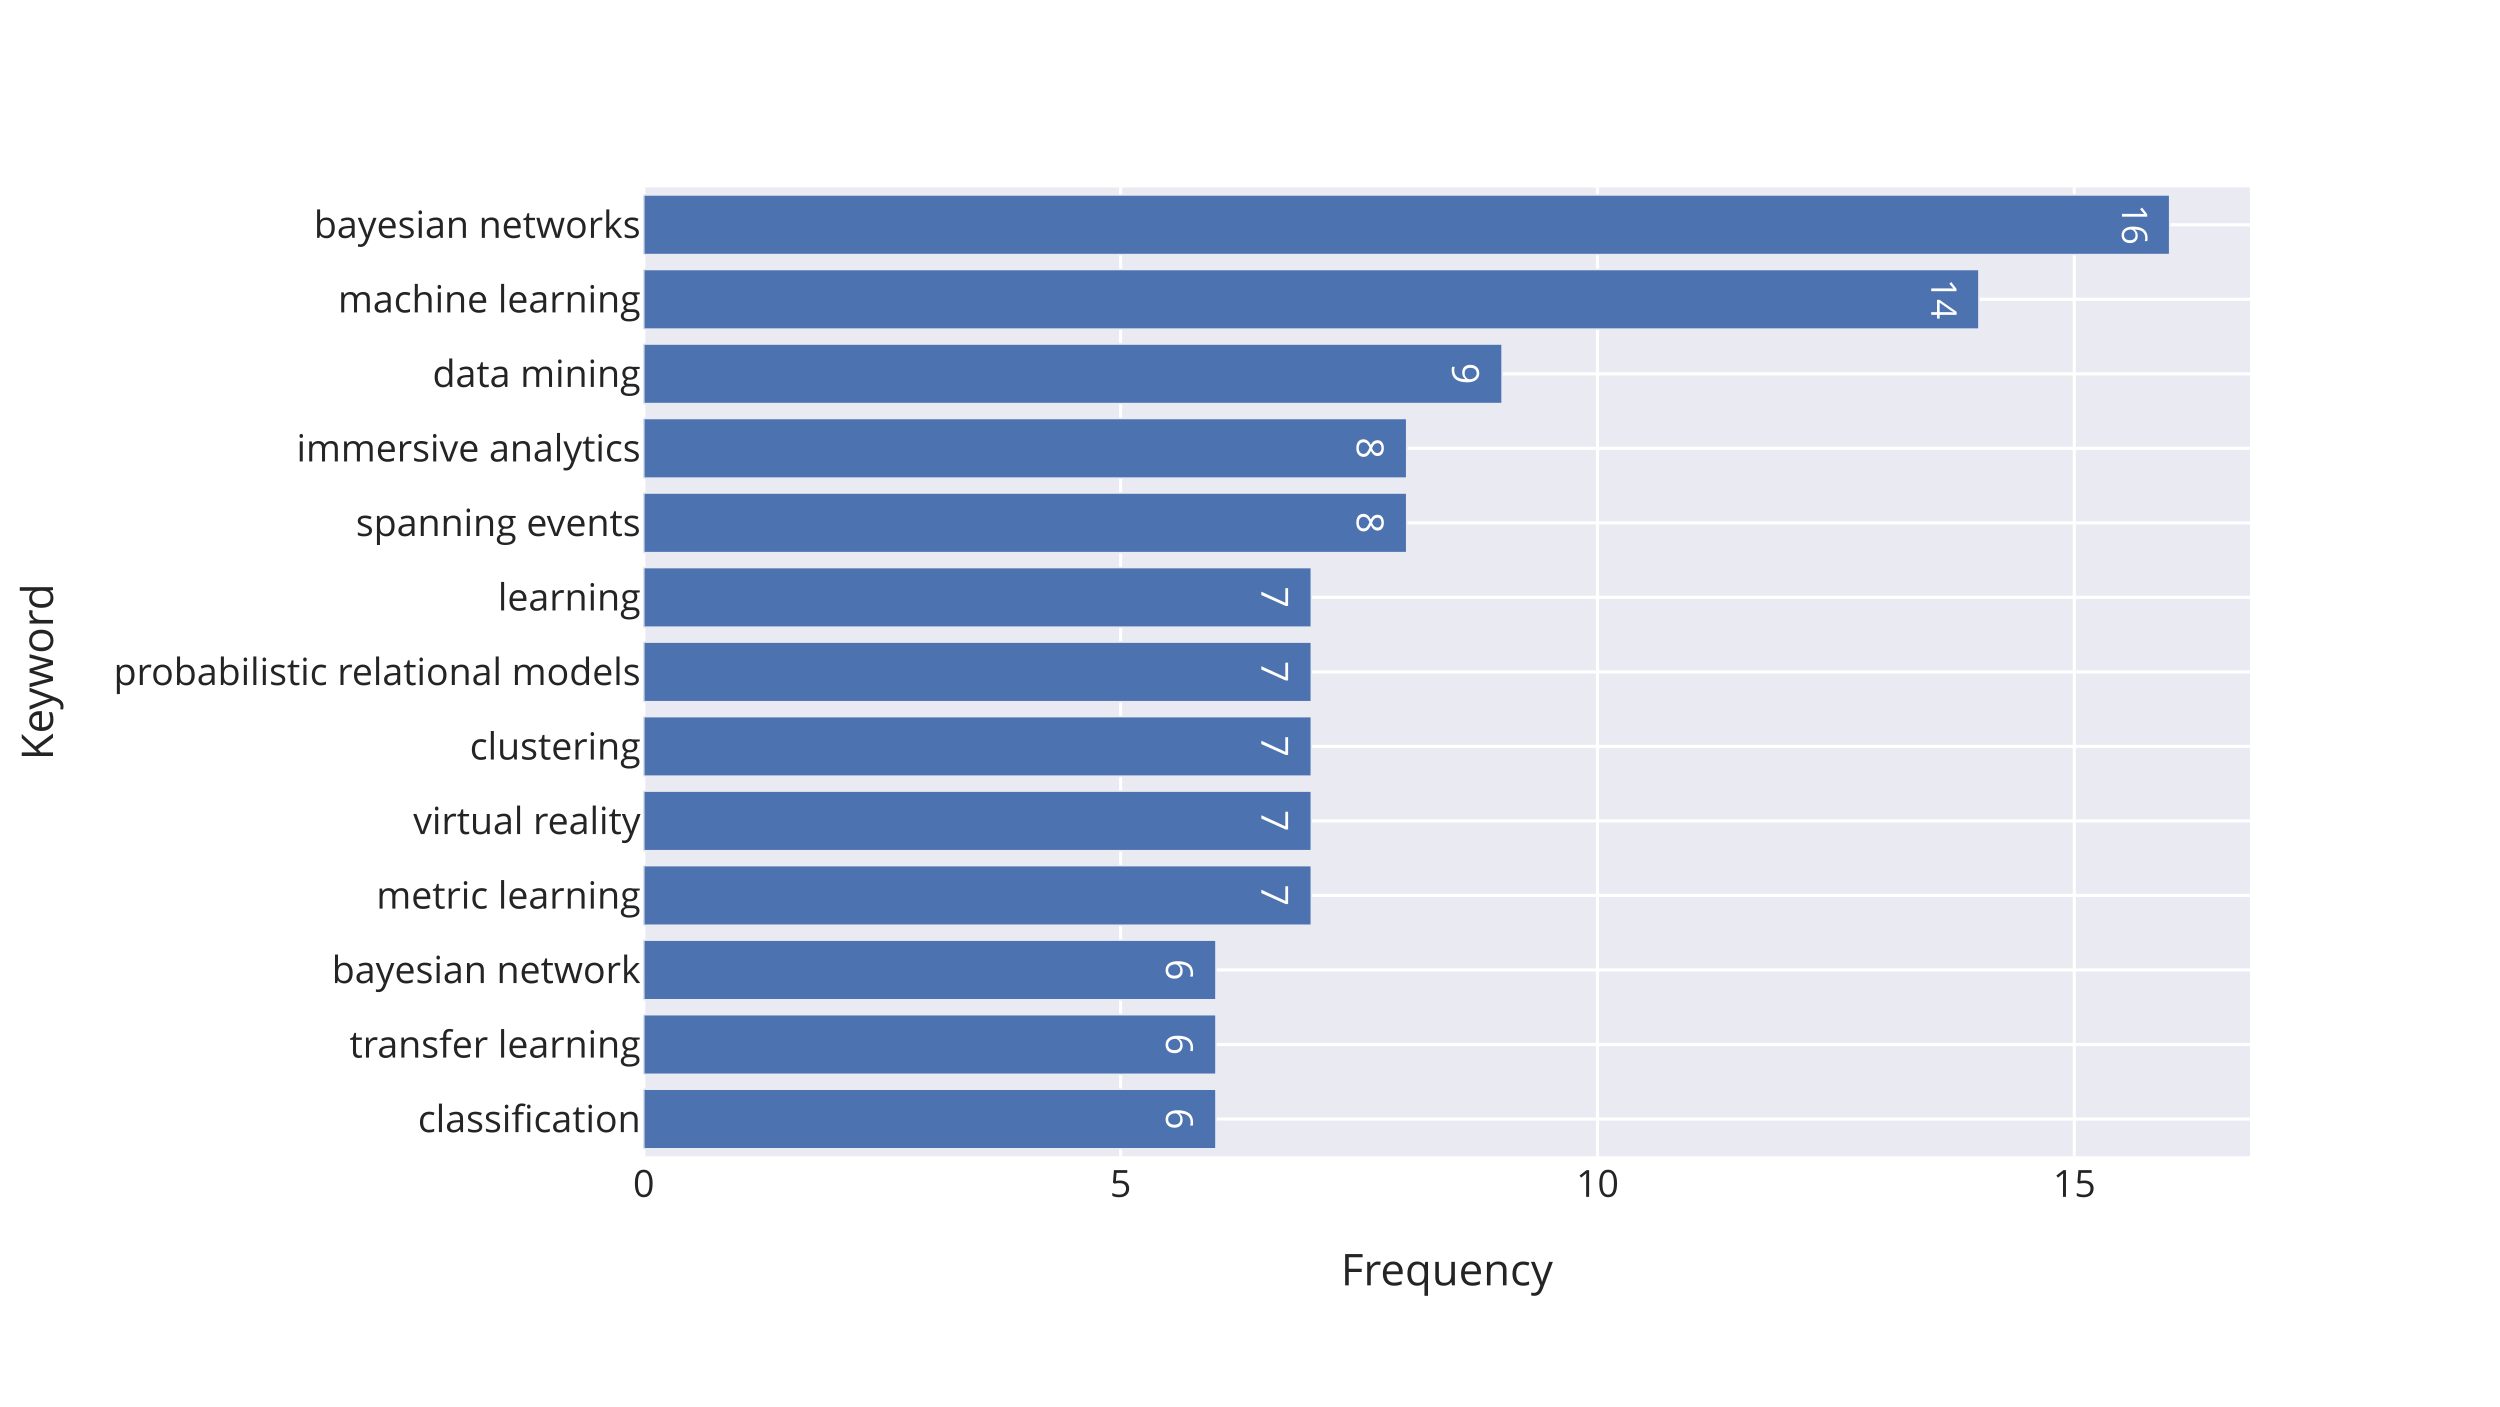
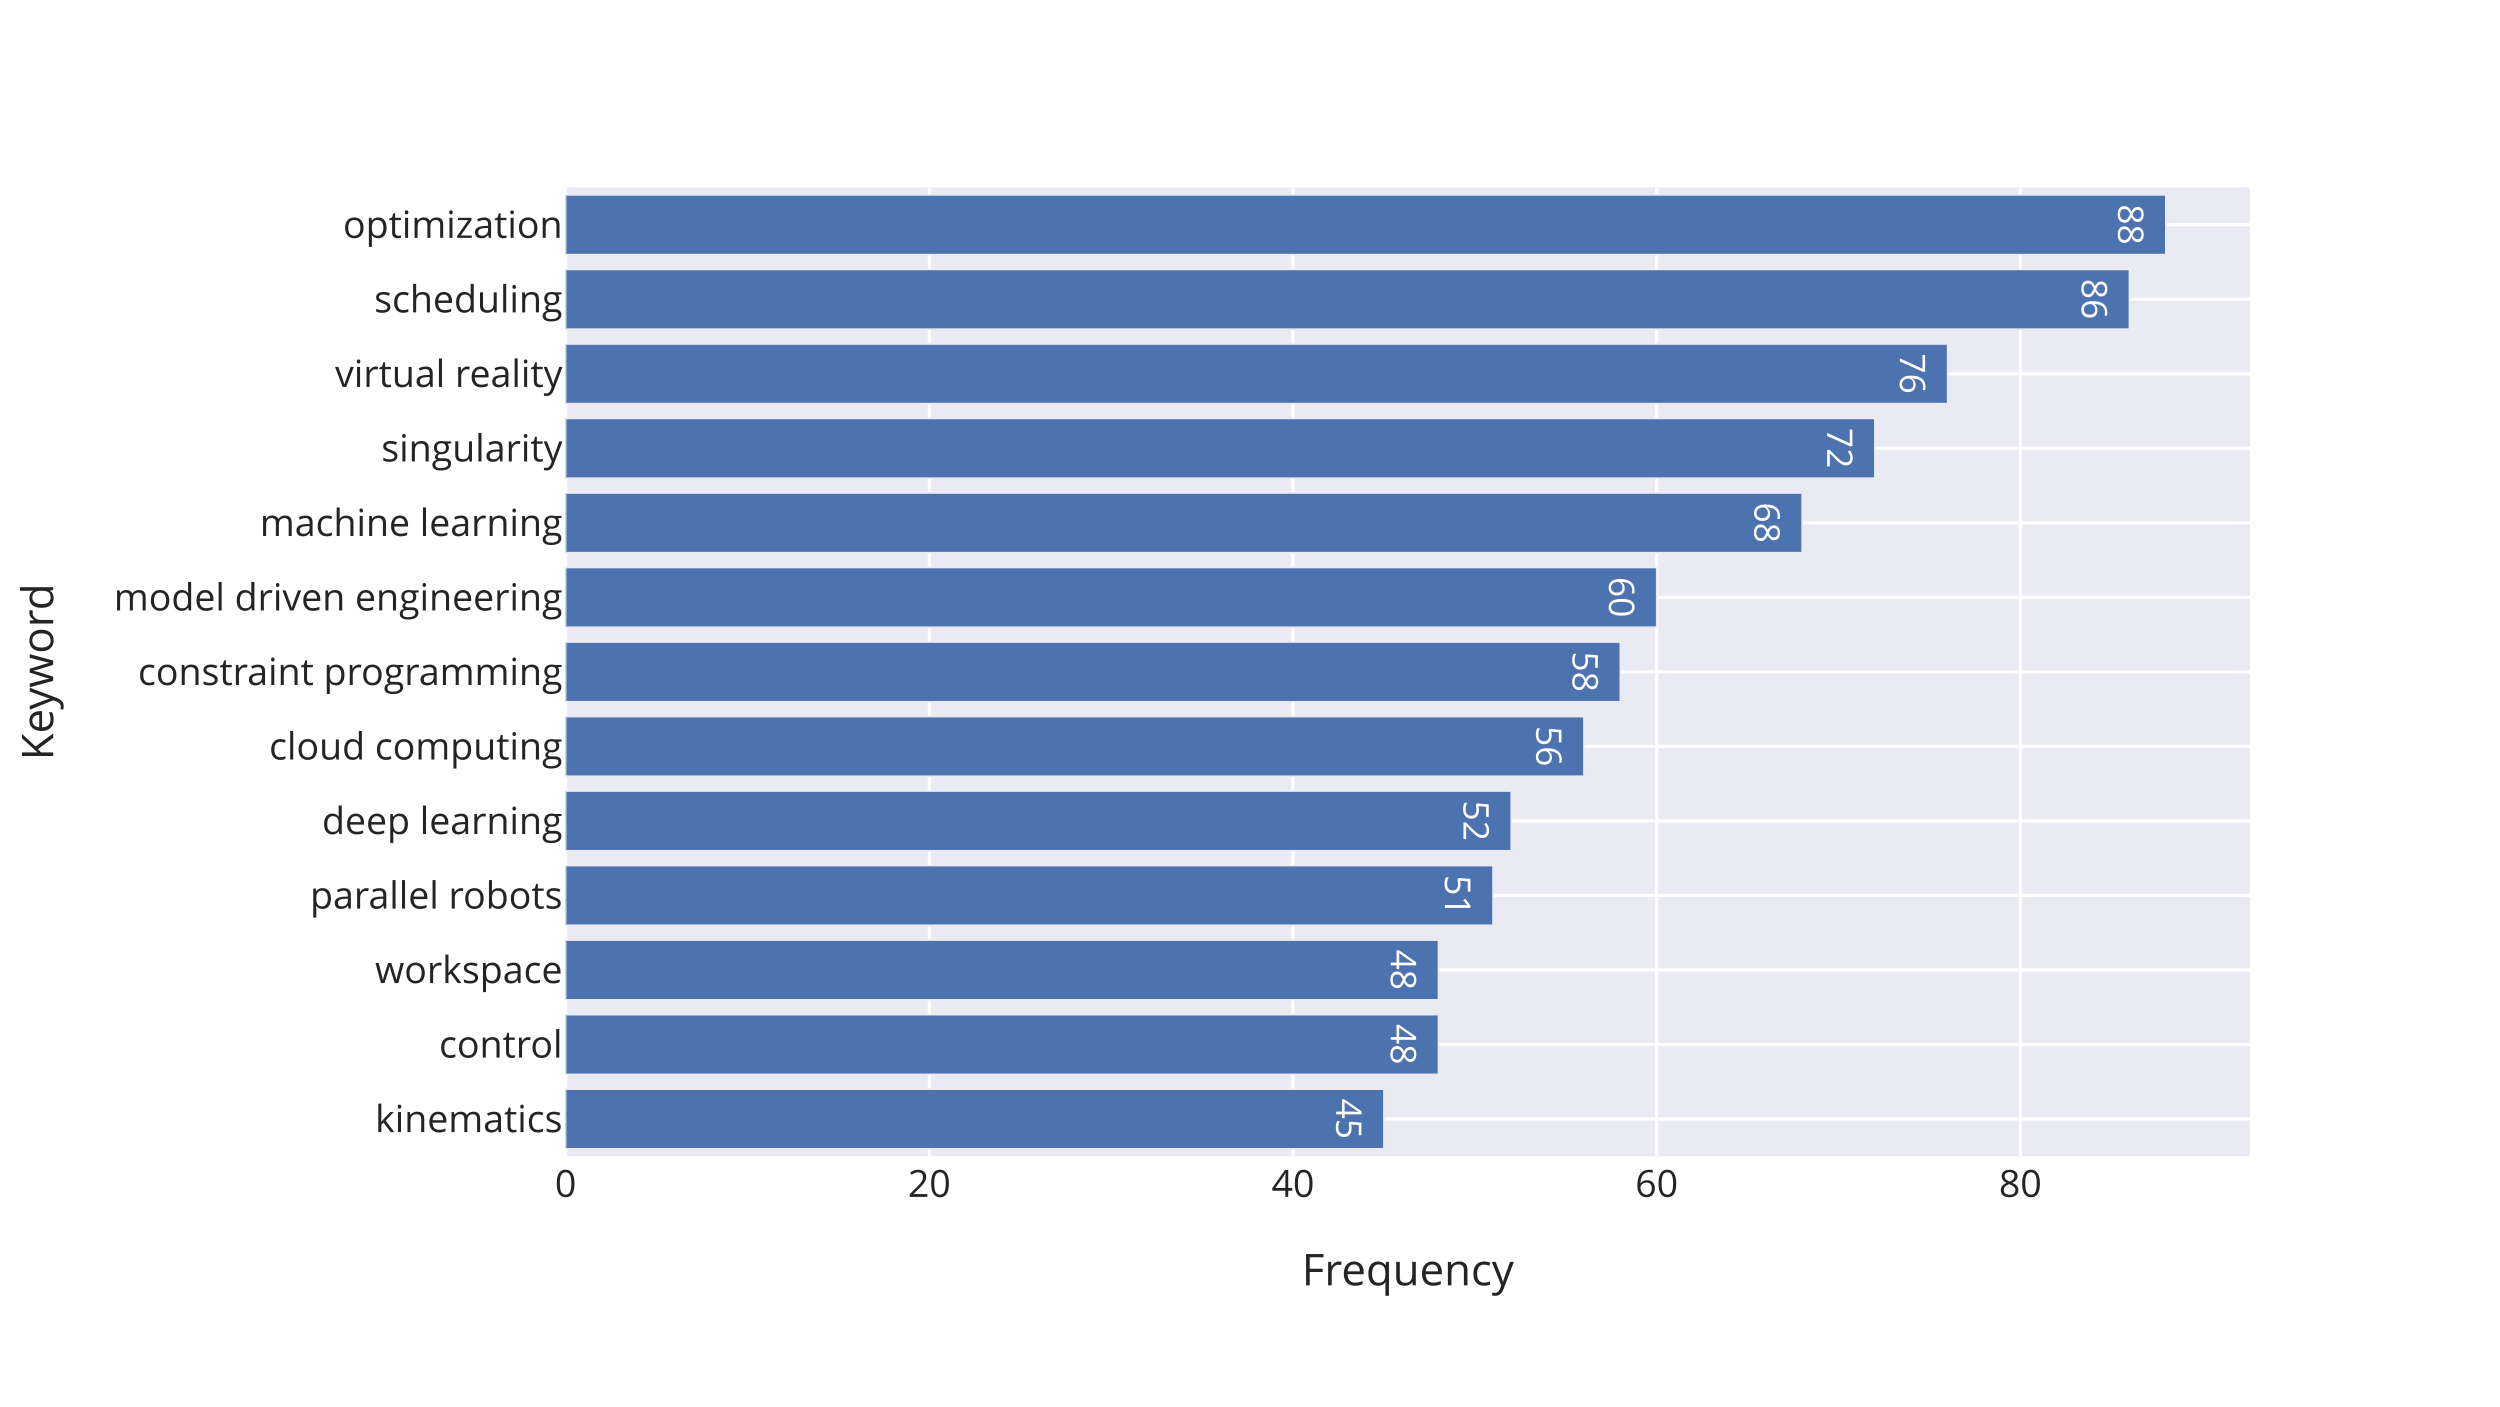
<svg xmlns="http://www.w3.org/2000/svg" class="main-svg" width="800" height="450" style="" viewBox="0 0 800 450">
  <rect x="0" y="0" width="800" height="450" style="fill: rgb(255, 255, 255); fill-opacity: 1;" />
-   <defs id="defs-bb3b5a">
+   <defs id="defs-734078">
    <g class="clips">
-       <clipPath id="clipbb3b5axyplot" class="plotclip">
-         <rect width="514" height="310" />
-       </clipPath>
-       <clipPath class="axesclip" id="clipbb3b5ax">
-         <rect x="206" y="0" width="514" height="450" />
-       </clipPath>
-       <clipPath class="axesclip" id="clipbb3b5ay">
+       <clipPath id="clip734078xyplot" class="plotclip">
+         <rect width="539" height="310" />
+       </clipPath>
+       <clipPath class="axesclip" id="clip734078x">
+         <rect x="181" y="0" width="539" height="450" />
+       </clipPath>
+       <clipPath class="axesclip" id="clip734078y">
        <rect x="0" y="60" width="800" height="310" />
      </clipPath>
-       <clipPath class="axesclip" id="clipbb3b5axy">
-         <rect x="206" y="60" width="514" height="310" />
+       <clipPath class="axesclip" id="clip734078xy">
+         <rect x="181" y="60" width="539" height="310" />
      </clipPath>
    </g>
    <g class="gradients" />
    <g class="patterns" />
  </defs>
  <g class="bglayer">
-     <rect class="bg" x="206" y="60" width="514" height="310" style="fill: rgb(234, 234, 242); fill-opacity: 1; stroke-width: 0;" />
+     <rect class="bg" x="181" y="60" width="539" height="310" style="fill: rgb(234, 234, 242); fill-opacity: 1; stroke-width: 0;" />
  </g>
  <g class="layer-below">
    <g class="imagelayer" />
    <g class="shapelayer" />
  </g>
  <g class="cartesianlayer">
    <g class="subplot xy">
      <g class="layer-subplot">
        <g class="shapelayer" />
        <g class="imagelayer" />
      </g>
      <g class="minor-gridlayer">
        <g class="x" />
        <g class="y" />
      </g>
      <g class="gridlayer">
        <g class="x">
-           <path class="xgrid crisp" transform="translate(358.59,0)" d="M0,60v310" style="stroke: rgb(255, 255, 255); stroke-opacity: 1; stroke-width: 1px;" />
-           <path class="xgrid crisp" transform="translate(511.19,0)" d="M0,60v310" style="stroke: rgb(255, 255, 255); stroke-opacity: 1; stroke-width: 1px;" />
-           <path class="xgrid crisp" transform="translate(663.78,0)" d="M0,60v310" style="stroke: rgb(255, 255, 255); stroke-opacity: 1; stroke-width: 1px;" />
+           <path class="xgrid crisp" transform="translate(297.38,0)" d="M0,60v310" style="stroke: rgb(255, 255, 255); stroke-opacity: 1; stroke-width: 1px;" />
+           <path class="xgrid crisp" transform="translate(413.75,0)" d="M0,60v310" style="stroke: rgb(255, 255, 255); stroke-opacity: 1; stroke-width: 1px;" />
+           <path class="xgrid crisp" transform="translate(530.13,0)" d="M0,60v310" style="stroke: rgb(255, 255, 255); stroke-opacity: 1; stroke-width: 1px;" />
+           <path class="xgrid crisp" transform="translate(646.5,0)" d="M0,60v310" style="stroke: rgb(255, 255, 255); stroke-opacity: 1; stroke-width: 1px;" />
        </g>
        <g class="y">
-           <path class="ygrid crisp" transform="translate(0,358.08)" d="M206,0h514" style="stroke: rgb(255, 255, 255); stroke-opacity: 1; stroke-width: 1px;" />
-           <path class="ygrid crisp" transform="translate(0,334.23)" d="M206,0h514" style="stroke: rgb(255, 255, 255); stroke-opacity: 1; stroke-width: 1px;" />
-           <path class="ygrid crisp" transform="translate(0,310.38)" d="M206,0h514" style="stroke: rgb(255, 255, 255); stroke-opacity: 1; stroke-width: 1px;" />
-           <path class="ygrid crisp" transform="translate(0,286.54)" d="M206,0h514" style="stroke: rgb(255, 255, 255); stroke-opacity: 1; stroke-width: 1px;" />
-           <path class="ygrid crisp" transform="translate(0,262.69)" d="M206,0h514" style="stroke: rgb(255, 255, 255); stroke-opacity: 1; stroke-width: 1px;" />
-           <path class="ygrid crisp" transform="translate(0,238.85)" d="M206,0h514" style="stroke: rgb(255, 255, 255); stroke-opacity: 1; stroke-width: 1px;" />
-           <path class="ygrid crisp" transform="translate(0,215)" d="M206,0h514" style="stroke: rgb(255, 255, 255); stroke-opacity: 1; stroke-width: 1px;" />
-           <path class="ygrid crisp" transform="translate(0,191.15)" d="M206,0h514" style="stroke: rgb(255, 255, 255); stroke-opacity: 1; stroke-width: 1px;" />
-           <path class="ygrid crisp" transform="translate(0,167.31)" d="M206,0h514" style="stroke: rgb(255, 255, 255); stroke-opacity: 1; stroke-width: 1px;" />
-           <path class="ygrid crisp" transform="translate(0,143.46)" d="M206,0h514" style="stroke: rgb(255, 255, 255); stroke-opacity: 1; stroke-width: 1px;" />
-           <path class="ygrid crisp" transform="translate(0,119.62)" d="M206,0h514" style="stroke: rgb(255, 255, 255); stroke-opacity: 1; stroke-width: 1px;" />
-           <path class="ygrid crisp" transform="translate(0,95.77)" d="M206,0h514" style="stroke: rgb(255, 255, 255); stroke-opacity: 1; stroke-width: 1px;" />
-           <path class="ygrid crisp" transform="translate(0,71.92)" d="M206,0h514" style="stroke: rgb(255, 255, 255); stroke-opacity: 1; stroke-width: 1px;" />
+           <path class="ygrid crisp" transform="translate(0,358.08)" d="M181,0h539" style="stroke: rgb(255, 255, 255); stroke-opacity: 1; stroke-width: 1px;" />
+           <path class="ygrid crisp" transform="translate(0,334.23)" d="M181,0h539" style="stroke: rgb(255, 255, 255); stroke-opacity: 1; stroke-width: 1px;" />
+           <path class="ygrid crisp" transform="translate(0,310.38)" d="M181,0h539" style="stroke: rgb(255, 255, 255); stroke-opacity: 1; stroke-width: 1px;" />
+           <path class="ygrid crisp" transform="translate(0,286.54)" d="M181,0h539" style="stroke: rgb(255, 255, 255); stroke-opacity: 1; stroke-width: 1px;" />
+           <path class="ygrid crisp" transform="translate(0,262.69)" d="M181,0h539" style="stroke: rgb(255, 255, 255); stroke-opacity: 1; stroke-width: 1px;" />
+           <path class="ygrid crisp" transform="translate(0,238.85)" d="M181,0h539" style="stroke: rgb(255, 255, 255); stroke-opacity: 1; stroke-width: 1px;" />
+           <path class="ygrid crisp" transform="translate(0,215)" d="M181,0h539" style="stroke: rgb(255, 255, 255); stroke-opacity: 1; stroke-width: 1px;" />
+           <path class="ygrid crisp" transform="translate(0,191.15)" d="M181,0h539" style="stroke: rgb(255, 255, 255); stroke-opacity: 1; stroke-width: 1px;" />
+           <path class="ygrid crisp" transform="translate(0,167.31)" d="M181,0h539" style="stroke: rgb(255, 255, 255); stroke-opacity: 1; stroke-width: 1px;" />
+           <path class="ygrid crisp" transform="translate(0,143.46)" d="M181,0h539" style="stroke: rgb(255, 255, 255); stroke-opacity: 1; stroke-width: 1px;" />
+           <path class="ygrid crisp" transform="translate(0,119.62)" d="M181,0h539" style="stroke: rgb(255, 255, 255); stroke-opacity: 1; stroke-width: 1px;" />
+           <path class="ygrid crisp" transform="translate(0,95.77)" d="M181,0h539" style="stroke: rgb(255, 255, 255); stroke-opacity: 1; stroke-width: 1px;" />
+           <path class="ygrid crisp" transform="translate(0,71.92)" d="M181,0h539" style="stroke: rgb(255, 255, 255); stroke-opacity: 1; stroke-width: 1px;" />
        </g>
      </g>
      <g class="zerolinelayer">
-         <path class="xzl zl crisp" transform="translate(206,0)" d="M0,60v310" style="stroke: rgb(255, 255, 255); stroke-opacity: 1; stroke-width: 1px;" />
+         <path class="xzl zl crisp" transform="translate(181,0)" d="M0,60v310" style="stroke: rgb(255, 255, 255); stroke-opacity: 1; stroke-width: 1px;" />
      </g>
      <g class="layer-between">
        <g class="shapelayer" />
        <g class="imagelayer" />
      </g>
      <path class="xlines-below" />
      <path class="ylines-below" />
      <g class="overlines-below" />
      <g class="xaxislayer-below" />
      <g class="yaxislayer-below" />
      <g class="overaxes-below" />
      <g class="overplot">
-         <g class="xy" transform="translate(206,60)" clip-path="url(#clipbb3b5axyplot)">
+         <g class="xy" transform="translate(181,60)" clip-path="url(#clip734078xyplot)">
          <g class="barlayer mlayer">
            <g class="trace bars" style="opacity: 1;">
              <g class="points">
                <g class="point">
-                   <path d="M0,307.62V288.54H183.11V307.62Z" style="vector-effect: none; opacity: 1; stroke-width: 0.5px; fill: rgb(76, 114, 176); fill-opacity: 1; stroke: rgb(234, 234, 242); stroke-opacity: 1;" />
-                   <text class="bartext bartext-inside" text-anchor="middle" data-notex="1" x="0" y="0" style="font-family: 'Open Sans', verdana, arial, sans-serif; font-size: 12px; fill: rgb(255, 255, 255); fill-opacity: 1; white-space: pre;" transform="translate(171.5475,302.58)rotate(90 0.0625 -4.5)">6</text>
-                 </g>
-                 <g class="point">
-                   <path d="M0,283.77V264.69H183.11V283.77Z" style="vector-effect: none; opacity: 1; stroke-width: 0.5px; fill: rgb(76, 114, 176); fill-opacity: 1; stroke: rgb(234, 234, 242); stroke-opacity: 1;" />
-                   <text class="bartext bartext-inside" text-anchor="middle" data-notex="1" x="0" y="0" style="font-family: 'Open Sans', verdana, arial, sans-serif; font-size: 12px; fill: rgb(255, 255, 255); fill-opacity: 1; white-space: pre;" transform="translate(171.5475,278.73)rotate(90 0.0625 -4.5)">6</text>
-                 </g>
-                 <g class="point">
-                   <path d="M0,259.92V240.85H183.11V259.92Z" style="vector-effect: none; opacity: 1; stroke-width: 0.5px; fill: rgb(76, 114, 176); fill-opacity: 1; stroke: rgb(234, 234, 242); stroke-opacity: 1;" />
-                   <text class="bartext bartext-inside" text-anchor="middle" data-notex="1" x="0" y="0" style="font-family: 'Open Sans', verdana, arial, sans-serif; font-size: 12px; fill: rgb(255, 255, 255); fill-opacity: 1; white-space: pre;" transform="translate(171.5475,254.885)rotate(90 0.0625 -4.5)">6</text>
-                 </g>
-                 <g class="point">
-                   <path d="M0,236.08V217H213.63V236.08Z" style="vector-effect: none; opacity: 1; stroke-width: 0.5px; fill: rgb(76, 114, 176); fill-opacity: 1; stroke: rgb(234, 234, 242); stroke-opacity: 1;" />
-                   <text class="bartext bartext-inside" text-anchor="middle" data-notex="1" x="0" y="0" style="font-family: 'Open Sans', verdana, arial, sans-serif; font-size: 12px; fill: rgb(255, 255, 255); fill-opacity: 1; white-space: pre;" transform="translate(202.0675,231.04)rotate(90 0.0625 -4.5)">7</text>
-                 </g>
-                 <g class="point">
-                   <path d="M0,212.23V193.15H213.63V212.23Z" style="vector-effect: none; opacity: 1; stroke-width: 0.5px; fill: rgb(76, 114, 176); fill-opacity: 1; stroke: rgb(234, 234, 242); stroke-opacity: 1;" />
-                   <text class="bartext bartext-inside" text-anchor="middle" data-notex="1" x="0" y="0" style="font-family: 'Open Sans', verdana, arial, sans-serif; font-size: 12px; fill: rgb(255, 255, 255); fill-opacity: 1; white-space: pre;" transform="translate(202.0675,207.19)rotate(90 0.0625 -4.5)">7</text>
-                 </g>
-                 <g class="point">
-                   <path d="M0,188.38V169.31H213.63V188.38Z" style="vector-effect: none; opacity: 1; stroke-width: 0.5px; fill: rgb(76, 114, 176); fill-opacity: 1; stroke: rgb(234, 234, 242); stroke-opacity: 1;" />
-                   <text class="bartext bartext-inside" text-anchor="middle" data-notex="1" x="0" y="0" style="font-family: 'Open Sans', verdana, arial, sans-serif; font-size: 12px; fill: rgb(255, 255, 255); fill-opacity: 1; white-space: pre;" transform="translate(202.0675,183.345)rotate(90 0.0625 -4.5)">7</text>
-                 </g>
-                 <g class="point">
-                   <path d="M0,164.54V145.46H213.63V164.54Z" style="vector-effect: none; opacity: 1; stroke-width: 0.5px; fill: rgb(76, 114, 176); fill-opacity: 1; stroke: rgb(234, 234, 242); stroke-opacity: 1;" />
-                   <text class="bartext bartext-inside" text-anchor="middle" data-notex="1" x="0" y="0" style="font-family: 'Open Sans', verdana, arial, sans-serif; font-size: 12px; fill: rgb(255, 255, 255); fill-opacity: 1; white-space: pre;" transform="translate(202.0675,159.5)rotate(90 0.0625 -4.5)">7</text>
-                 </g>
-                 <g class="point">
-                   <path d="M0,140.69V121.62H213.63V140.69Z" style="vector-effect: none; opacity: 1; stroke-width: 0.5px; fill: rgb(76, 114, 176); fill-opacity: 1; stroke: rgb(234, 234, 242); stroke-opacity: 1;" />
-                   <text class="bartext bartext-inside" text-anchor="middle" data-notex="1" x="0" y="0" style="font-family: 'Open Sans', verdana, arial, sans-serif; font-size: 12px; fill: rgb(255, 255, 255); fill-opacity: 1; white-space: pre;" transform="translate(202.0675,135.655)rotate(90 0.0625 -4.5)">7</text>
-                 </g>
-                 <g class="point">
-                   <path d="M0,116.85V97.77H244.15V116.85Z" style="vector-effect: none; opacity: 1; stroke-width: 0.5px; fill: rgb(76, 114, 176); fill-opacity: 1; stroke: rgb(234, 234, 242); stroke-opacity: 1;" />
-                   <text class="bartext bartext-inside" text-anchor="middle" data-notex="1" x="0" y="0" style="font-family: 'Open Sans', verdana, arial, sans-serif; font-size: 12px; fill: rgb(255, 255, 255); fill-opacity: 1; white-space: pre;" transform="translate(232.5875,111.81)rotate(90 0.0625 -4.5)">8</text>
-                 </g>
-                 <g class="point">
-                   <path d="M0,93V73.92H244.15V93Z" style="vector-effect: none; opacity: 1; stroke-width: 0.5px; fill: rgb(76, 114, 176); fill-opacity: 1; stroke: rgb(234, 234, 242); stroke-opacity: 1;" />
-                   <text class="bartext bartext-inside" text-anchor="middle" data-notex="1" x="0" y="0" style="font-family: 'Open Sans', verdana, arial, sans-serif; font-size: 12px; fill: rgb(255, 255, 255); fill-opacity: 1; white-space: pre;" transform="translate(232.5875,87.96)rotate(90 0.0625 -4.5)">8</text>
-                 </g>
-                 <g class="point">
-                   <path d="M0,69.15V50.08H274.67V69.15Z" style="vector-effect: none; opacity: 1; stroke-width: 0.5px; fill: rgb(76, 114, 176); fill-opacity: 1; stroke: rgb(234, 234, 242); stroke-opacity: 1;" />
-                   <text class="bartext bartext-inside" text-anchor="middle" data-notex="1" x="0" y="0" style="font-family: 'Open Sans', verdana, arial, sans-serif; font-size: 12px; fill: rgb(255, 255, 255); fill-opacity: 1; white-space: pre;" transform="translate(263.1075,64.115)rotate(90 0.0625 -4.5)">9</text>
-                 </g>
-                 <g class="point">
-                   <path d="M0,45.31V26.23H427.26V45.31Z" style="vector-effect: none; opacity: 1; stroke-width: 0.5px; fill: rgb(76, 114, 176); fill-opacity: 1; stroke: rgb(234, 234, 242); stroke-opacity: 1;" />
-                   <text class="bartext bartext-inside" text-anchor="middle" data-notex="1" x="0" y="0" style="font-family: 'Open Sans', verdana, arial, sans-serif; font-size: 12px; fill: rgb(255, 255, 255); fill-opacity: 1; white-space: pre;" transform="translate(416.1792,40.01635)scale(0.9436325)rotate(90 0.06347656 -4.5)">14</text>
-                 </g>
-                 <g class="point">
-                   <path d="M0,21.46V2.38H488.3V21.46Z" style="vector-effect: none; opacity: 1; stroke-width: 0.5px; fill: rgb(76, 114, 176); fill-opacity: 1; stroke: rgb(234, 234, 242); stroke-opacity: 1;" />
-                   <text class="bartext bartext-inside" text-anchor="middle" data-notex="1" x="0" y="0" style="font-family: 'Open Sans', verdana, arial, sans-serif; font-size: 12px; fill: rgb(255, 255, 255); fill-opacity: 1; white-space: pre;" transform="translate(477.2192,16.16635)scale(0.9436325)rotate(90 0.06347656 -4.5)">16</text>
+                   <path d="M0,307.62V288.54H261.84V307.62Z" style="vector-effect: none; opacity: 1; stroke-width: 0.5px; fill: rgb(76, 114, 176); fill-opacity: 1; stroke: rgb(234, 234, 242); stroke-opacity: 1;" />
+                   <text class="bartext bartext-inside" text-anchor="middle" data-notex="1" x="0" y="0" style="font-family: 'Open Sans', verdana, arial, sans-serif; font-size: 12px; fill: rgb(255, 255, 255); fill-opacity: 1; white-space: pre;" transform="translate(250.7592,302.3263)scale(0.9436325)rotate(90 0.06347656 -4.5)">45</text>
+                 </g>
+                 <g class="point">
+                   <path d="M0,283.77V264.69H279.3V283.77Z" style="vector-effect: none; opacity: 1; stroke-width: 0.5px; fill: rgb(76, 114, 176); fill-opacity: 1; stroke: rgb(234, 234, 242); stroke-opacity: 1;" />
+                   <text class="bartext bartext-inside" text-anchor="middle" data-notex="1" x="0" y="0" style="font-family: 'Open Sans', verdana, arial, sans-serif; font-size: 12px; fill: rgb(255, 255, 255); fill-opacity: 1; white-space: pre;" transform="translate(268.2192,278.4763)scale(0.9436325)rotate(90 0.06347656 -4.5)">48</text>
+                 </g>
+                 <g class="point">
+                   <path d="M0,259.92V240.85H279.3V259.92Z" style="vector-effect: none; opacity: 1; stroke-width: 0.5px; fill: rgb(76, 114, 176); fill-opacity: 1; stroke: rgb(234, 234, 242); stroke-opacity: 1;" />
+                   <text class="bartext bartext-inside" text-anchor="middle" data-notex="1" x="0" y="0" style="font-family: 'Open Sans', verdana, arial, sans-serif; font-size: 12px; fill: rgb(255, 255, 255); fill-opacity: 1; white-space: pre;" transform="translate(268.2254,254.6281)scale(0.9429111)rotate(90 0.06347656 -4.5)">48</text>
+                 </g>
+                 <g class="point">
+                   <path d="M0,236.08V217H296.76V236.08Z" style="vector-effect: none; opacity: 1; stroke-width: 0.5px; fill: rgb(76, 114, 176); fill-opacity: 1; stroke: rgb(234, 234, 242); stroke-opacity: 1;" />
+                   <text class="bartext bartext-inside" text-anchor="middle" data-notex="1" x="0" y="0" style="font-family: 'Open Sans', verdana, arial, sans-serif; font-size: 12px; fill: rgb(255, 255, 255); fill-opacity: 1; white-space: pre;" transform="translate(285.665,230.8256)scale(0.9523549)rotate(90 0 -4.5)">51</text>
+                 </g>
+                 <g class="point">
+                   <path d="M0,212.23V193.15H302.58V212.23Z" style="vector-effect: none; opacity: 1; stroke-width: 0.5px; fill: rgb(76, 114, 176); fill-opacity: 1; stroke: rgb(234, 234, 242); stroke-opacity: 1;" />
+                   <text class="bartext bartext-inside" text-anchor="middle" data-notex="1" x="0" y="0" style="font-family: 'Open Sans', verdana, arial, sans-serif; font-size: 12px; fill: rgb(255, 255, 255); fill-opacity: 1; white-space: pre;" transform="translate(291.4992,206.9363)scale(0.9436325)rotate(90 0.06347656 -4.5)">52</text>
+                 </g>
+                 <g class="point">
+                   <path d="M0,188.38V169.31H325.85V188.38Z" style="vector-effect: none; opacity: 1; stroke-width: 0.5px; fill: rgb(76, 114, 176); fill-opacity: 1; stroke: rgb(234, 234, 242); stroke-opacity: 1;" />
+                   <text class="bartext bartext-inside" text-anchor="middle" data-notex="1" x="0" y="0" style="font-family: 'Open Sans', verdana, arial, sans-serif; font-size: 12px; fill: rgb(255, 255, 255); fill-opacity: 1; white-space: pre;" transform="translate(314.7754,183.0881)scale(0.9429111)rotate(90 0.06347656 -4.5)">56</text>
+                 </g>
+                 <g class="point">
+                   <path d="M0,164.54V145.46H337.49V164.54Z" style="vector-effect: none; opacity: 1; stroke-width: 0.5px; fill: rgb(76, 114, 176); fill-opacity: 1; stroke: rgb(234, 234, 242); stroke-opacity: 1;" />
+                   <text class="bartext bartext-inside" text-anchor="middle" data-notex="1" x="0" y="0" style="font-family: 'Open Sans', verdana, arial, sans-serif; font-size: 12px; fill: rgb(255, 255, 255); fill-opacity: 1; white-space: pre;" transform="translate(326.4092,159.2463)scale(0.9436325)rotate(90 0.06347656 -4.5)">58</text>
+                 </g>
+                 <g class="point">
+                   <path d="M0,140.69V121.62H349.13V140.69Z" style="vector-effect: none; opacity: 1; stroke-width: 0.5px; fill: rgb(76, 114, 176); fill-opacity: 1; stroke: rgb(234, 234, 242); stroke-opacity: 1;" />
+                   <text class="bartext bartext-inside" text-anchor="middle" data-notex="1" x="0" y="0" style="font-family: 'Open Sans', verdana, arial, sans-serif; font-size: 12px; fill: rgb(255, 255, 255); fill-opacity: 1; white-space: pre;" transform="translate(338.0554,135.3981)scale(0.9429111)rotate(90 0.06347656 -4.5)">60</text>
+                 </g>
+                 <g class="point">
+                   <path d="M0,116.85V97.77H395.67V116.85Z" style="vector-effect: none; opacity: 1; stroke-width: 0.5px; fill: rgb(76, 114, 176); fill-opacity: 1; stroke: rgb(234, 234, 242); stroke-opacity: 1;" />
+                   <text class="bartext bartext-inside" text-anchor="middle" data-notex="1" x="0" y="0" style="font-family: 'Open Sans', verdana, arial, sans-serif; font-size: 12px; fill: rgb(255, 255, 255); fill-opacity: 1; white-space: pre;" transform="translate(384.5892,111.5563)scale(0.9436325)rotate(90 0.06347656 -4.5)">68</text>
+                 </g>
+                 <g class="point">
+                   <path d="M0,93V73.92H418.95V93Z" style="vector-effect: none; opacity: 1; stroke-width: 0.5px; fill: rgb(76, 114, 176); fill-opacity: 1; stroke: rgb(234, 234, 242); stroke-opacity: 1;" />
+                   <text class="bartext bartext-inside" text-anchor="middle" data-notex="1" x="0" y="0" style="font-family: 'Open Sans', verdana, arial, sans-serif; font-size: 12px; fill: rgb(255, 255, 255); fill-opacity: 1; white-space: pre;" transform="translate(407.8692,87.70635)scale(0.9436325)rotate(90 0.06347656 -4.5)">72</text>
+                 </g>
+                 <g class="point">
+                   <path d="M0,69.15V50.08H442.23V69.15Z" style="vector-effect: none; opacity: 1; stroke-width: 0.5px; fill: rgb(76, 114, 176); fill-opacity: 1; stroke: rgb(234, 234, 242); stroke-opacity: 1;" />
+                   <text class="bartext bartext-inside" text-anchor="middle" data-notex="1" x="0" y="0" style="font-family: 'Open Sans', verdana, arial, sans-serif; font-size: 12px; fill: rgb(255, 255, 255); fill-opacity: 1; white-space: pre;" transform="translate(431.1554,63.8581)scale(0.9429111)rotate(90 0.06347656 -4.5)">76</text>
+                 </g>
+                 <g class="point">
+                   <path d="M0,45.31V26.23H500.41V45.31Z" style="vector-effect: none; opacity: 1; stroke-width: 0.5px; fill: rgb(76, 114, 176); fill-opacity: 1; stroke: rgb(234, 234, 242); stroke-opacity: 1;" />
+                   <text class="bartext bartext-inside" text-anchor="middle" data-notex="1" x="0" y="0" style="font-family: 'Open Sans', verdana, arial, sans-serif; font-size: 12px; fill: rgb(255, 255, 255); fill-opacity: 1; white-space: pre;" transform="translate(489.3292,40.01635)scale(0.9436325)rotate(90 0.06347656 -4.5)">86</text>
+                 </g>
+                 <g class="point">
+                   <path d="M0,21.46V2.38H512.05V21.46Z" style="vector-effect: none; opacity: 1; stroke-width: 0.5px; fill: rgb(76, 114, 176); fill-opacity: 1; stroke: rgb(234, 234, 242); stroke-opacity: 1;" />
+                   <text class="bartext bartext-inside" text-anchor="middle" data-notex="1" x="0" y="0" style="font-family: 'Open Sans', verdana, arial, sans-serif; font-size: 12px; fill: rgb(255, 255, 255); fill-opacity: 1; white-space: pre;" transform="translate(500.9692,16.16635)scale(0.9436325)rotate(90 0.06347656 -4.5)">88</text>
                </g>
              </g>
            </g>
          </g>
        </g>
      </g>
      <g class="zerolinelayer-above" />
      <path class="xlines-above crisp" d="M0,0" style="fill: none;" />
      <path class="ylines-above crisp" d="M0,0" style="fill: none;" />
      <g class="overlines-above" />
      <g class="xaxislayer-above">
        <g class="xtick">
-           <text text-anchor="middle" x="0" y="383" transform="translate(206,0)" style="font-family: 'Open Sans', verdana, arial, sans-serif; font-size: 12px; fill: rgb(36, 36, 36); fill-opacity: 1; white-space: pre;">0</text>
-         </g>
-         <g class="xtick">
-           <text text-anchor="middle" x="0" y="383" style="font-family: 'Open Sans', verdana, arial, sans-serif; font-size: 12px; fill: rgb(36, 36, 36); fill-opacity: 1; white-space: pre;" transform="translate(358.59,0)">5</text>
-         </g>
-         <g class="xtick">
-           <text text-anchor="middle" x="0" y="383" style="font-family: 'Open Sans', verdana, arial, sans-serif; font-size: 12px; fill: rgb(36, 36, 36); fill-opacity: 1; white-space: pre;" transform="translate(511.19,0)">10</text>
-         </g>
-         <g class="xtick">
-           <text text-anchor="middle" x="0" y="383" style="font-family: 'Open Sans', verdana, arial, sans-serif; font-size: 12px; fill: rgb(36, 36, 36); fill-opacity: 1; white-space: pre;" transform="translate(663.78,0)">15</text>
+           <text text-anchor="middle" x="0" y="383" transform="translate(181,0)" style="font-family: 'Open Sans', verdana, arial, sans-serif; font-size: 12px; fill: rgb(36, 36, 36); fill-opacity: 1; white-space: pre;">0</text>
+         </g>
+         <g class="xtick">
+           <text text-anchor="middle" x="0" y="383" style="font-family: 'Open Sans', verdana, arial, sans-serif; font-size: 12px; fill: rgb(36, 36, 36); fill-opacity: 1; white-space: pre;" transform="translate(297.38,0)">20</text>
+         </g>
+         <g class="xtick">
+           <text text-anchor="middle" x="0" y="383" style="font-family: 'Open Sans', verdana, arial, sans-serif; font-size: 12px; fill: rgb(36, 36, 36); fill-opacity: 1; white-space: pre;" transform="translate(413.75,0)">40</text>
+         </g>
+         <g class="xtick">
+           <text text-anchor="middle" x="0" y="383" style="font-family: 'Open Sans', verdana, arial, sans-serif; font-size: 12px; fill: rgb(36, 36, 36); fill-opacity: 1; white-space: pre;" transform="translate(530.13,0)">60</text>
+         </g>
+         <g class="xtick">
+           <text text-anchor="middle" x="0" y="383" style="font-family: 'Open Sans', verdana, arial, sans-serif; font-size: 12px; fill: rgb(36, 36, 36); fill-opacity: 1; white-space: pre;" transform="translate(646.5,0)">80</text>
        </g>
      </g>
      <g class="yaxislayer-above">
        <g class="ytick">
-           <text text-anchor="end" x="205" y="4.2" transform="translate(0,358.08)" style="font-family: 'Open Sans', verdana, arial, sans-serif; font-size: 12px; fill: rgb(36, 36, 36); fill-opacity: 1; white-space: pre;">classification</text>
-         </g>
-         <g class="ytick">
-           <text text-anchor="end" x="205" y="4.2" transform="translate(0,334.23)" style="font-family: 'Open Sans', verdana, arial, sans-serif; font-size: 12px; fill: rgb(36, 36, 36); fill-opacity: 1; white-space: pre;">transfer learning</text>
-         </g>
-         <g class="ytick">
-           <text text-anchor="end" x="205" y="4.2" transform="translate(0,310.38)" style="font-family: 'Open Sans', verdana, arial, sans-serif; font-size: 12px; fill: rgb(36, 36, 36); fill-opacity: 1; white-space: pre;">bayesian network</text>
-         </g>
-         <g class="ytick">
-           <text text-anchor="end" x="205" y="4.2" transform="translate(0,286.54)" style="font-family: 'Open Sans', verdana, arial, sans-serif; font-size: 12px; fill: rgb(36, 36, 36); fill-opacity: 1; white-space: pre;">metric learning</text>
-         </g>
-         <g class="ytick">
-           <text text-anchor="end" x="205" y="4.2" transform="translate(0,262.69)" style="font-family: 'Open Sans', verdana, arial, sans-serif; font-size: 12px; fill: rgb(36, 36, 36); fill-opacity: 1; white-space: pre;">virtual reality</text>
-         </g>
-         <g class="ytick">
-           <text text-anchor="end" x="205" y="4.2" transform="translate(0,238.85)" style="font-family: 'Open Sans', verdana, arial, sans-serif; font-size: 12px; fill: rgb(36, 36, 36); fill-opacity: 1; white-space: pre;">clustering</text>
-         </g>
-         <g class="ytick">
-           <text text-anchor="end" x="205" y="4.2" transform="translate(0,215)" style="font-family: 'Open Sans', verdana, arial, sans-serif; font-size: 12px; fill: rgb(36, 36, 36); fill-opacity: 1; white-space: pre;">probabilistic relational models</text>
-         </g>
-         <g class="ytick">
-           <text text-anchor="end" x="205" y="4.2" transform="translate(0,191.15)" style="font-family: 'Open Sans', verdana, arial, sans-serif; font-size: 12px; fill: rgb(36, 36, 36); fill-opacity: 1; white-space: pre;">learning</text>
-         </g>
-         <g class="ytick">
-           <text text-anchor="end" x="205" y="4.2" transform="translate(0,167.31)" style="font-family: 'Open Sans', verdana, arial, sans-serif; font-size: 12px; fill: rgb(36, 36, 36); fill-opacity: 1; white-space: pre;">spanning events</text>
-         </g>
-         <g class="ytick">
-           <text text-anchor="end" x="205" y="4.2" transform="translate(0,143.46)" style="font-family: 'Open Sans', verdana, arial, sans-serif; font-size: 12px; fill: rgb(36, 36, 36); fill-opacity: 1; white-space: pre;">immersive analytics</text>
-         </g>
-         <g class="ytick">
-           <text text-anchor="end" x="205" y="4.2" transform="translate(0,119.62)" style="font-family: 'Open Sans', verdana, arial, sans-serif; font-size: 12px; fill: rgb(36, 36, 36); fill-opacity: 1; white-space: pre;">data mining</text>
-         </g>
-         <g class="ytick">
-           <text text-anchor="end" x="205" y="4.2" transform="translate(0,95.77)" style="font-family: 'Open Sans', verdana, arial, sans-serif; font-size: 12px; fill: rgb(36, 36, 36); fill-opacity: 1; white-space: pre;">machine learning</text>
-         </g>
-         <g class="ytick">
-           <text text-anchor="end" x="205" y="4.2" transform="translate(0,71.92)" style="font-family: 'Open Sans', verdana, arial, sans-serif; font-size: 12px; fill: rgb(36, 36, 36); fill-opacity: 1; white-space: pre;">bayesian networks</text>
+           <text text-anchor="end" x="180" y="4.2" transform="translate(0,358.08)" style="font-family: 'Open Sans', verdana, arial, sans-serif; font-size: 12px; fill: rgb(36, 36, 36); fill-opacity: 1; white-space: pre;">kinematics</text>
+         </g>
+         <g class="ytick">
+           <text text-anchor="end" x="180" y="4.2" transform="translate(0,334.23)" style="font-family: 'Open Sans', verdana, arial, sans-serif; font-size: 12px; fill: rgb(36, 36, 36); fill-opacity: 1; white-space: pre;">control</text>
+         </g>
+         <g class="ytick">
+           <text text-anchor="end" x="180" y="4.2" transform="translate(0,310.38)" style="font-family: 'Open Sans', verdana, arial, sans-serif; font-size: 12px; fill: rgb(36, 36, 36); fill-opacity: 1; white-space: pre;">workspace</text>
+         </g>
+         <g class="ytick">
+           <text text-anchor="end" x="180" y="4.2" transform="translate(0,286.54)" style="font-family: 'Open Sans', verdana, arial, sans-serif; font-size: 12px; fill: rgb(36, 36, 36); fill-opacity: 1; white-space: pre;">parallel robots</text>
+         </g>
+         <g class="ytick">
+           <text text-anchor="end" x="180" y="4.2" transform="translate(0,262.69)" style="font-family: 'Open Sans', verdana, arial, sans-serif; font-size: 12px; fill: rgb(36, 36, 36); fill-opacity: 1; white-space: pre;">deep learning</text>
+         </g>
+         <g class="ytick">
+           <text text-anchor="end" x="180" y="4.2" transform="translate(0,238.85)" style="font-family: 'Open Sans', verdana, arial, sans-serif; font-size: 12px; fill: rgb(36, 36, 36); fill-opacity: 1; white-space: pre;">cloud computing</text>
+         </g>
+         <g class="ytick">
+           <text text-anchor="end" x="180" y="4.2" transform="translate(0,215)" style="font-family: 'Open Sans', verdana, arial, sans-serif; font-size: 12px; fill: rgb(36, 36, 36); fill-opacity: 1; white-space: pre;">constraint programming</text>
+         </g>
+         <g class="ytick">
+           <text text-anchor="end" x="180" y="4.2" transform="translate(0,191.15)" style="font-family: 'Open Sans', verdana, arial, sans-serif; font-size: 12px; fill: rgb(36, 36, 36); fill-opacity: 1; white-space: pre;">model driven engineering</text>
+         </g>
+         <g class="ytick">
+           <text text-anchor="end" x="180" y="4.2" transform="translate(0,167.31)" style="font-family: 'Open Sans', verdana, arial, sans-serif; font-size: 12px; fill: rgb(36, 36, 36); fill-opacity: 1; white-space: pre;">machine learning</text>
+         </g>
+         <g class="ytick">
+           <text text-anchor="end" x="180" y="4.2" transform="translate(0,143.46)" style="font-family: 'Open Sans', verdana, arial, sans-serif; font-size: 12px; fill: rgb(36, 36, 36); fill-opacity: 1; white-space: pre;">singularity</text>
+         </g>
+         <g class="ytick">
+           <text text-anchor="end" x="180" y="4.2" transform="translate(0,119.62)" style="font-family: 'Open Sans', verdana, arial, sans-serif; font-size: 12px; fill: rgb(36, 36, 36); fill-opacity: 1; white-space: pre;">virtual reality</text>
+         </g>
+         <g class="ytick">
+           <text text-anchor="end" x="180" y="4.2" transform="translate(0,95.77)" style="font-family: 'Open Sans', verdana, arial, sans-serif; font-size: 12px; fill: rgb(36, 36, 36); fill-opacity: 1; white-space: pre;">scheduling</text>
+         </g>
+         <g class="ytick">
+           <text text-anchor="end" x="180" y="4.2" transform="translate(0,71.92)" style="font-family: 'Open Sans', verdana, arial, sans-serif; font-size: 12px; fill: rgb(36, 36, 36); fill-opacity: 1; white-space: pre;">optimization</text>
        </g>
      </g>
      <g class="overaxes-above" />
    </g>
  </g>
  <g class="polarlayer" />
  <g class="smithlayer" />
  <g class="ternarylayer" />
  <g class="geolayer" />
  <g class="funnelarealayer" />
  <g class="pielayer" />
  <g class="iciclelayer" />
  <g class="treemaplayer" />
  <g class="sunburstlayer" />
  <g class="glimages" />
-   <defs id="topdefs-bb3b5a">
+   <defs id="topdefs-734078">
    <g class="clips" />
  </defs>
  <g class="layer-above">
    <g class="imagelayer" />
    <g class="shapelayer" />
  </g>
  <g class="infolayer">
    <g class="g-gtitle" />
    <g class="g-xtitle">
-       <text class="xtitle" x="463" y="411.3" text-anchor="middle" style="opacity: 1; font-family: 'Open Sans', verdana, arial, sans-serif; font-size: 14px; fill: rgb(36, 36, 36); fill-opacity: 1; white-space: pre;">Frequency</text>
+       <text class="xtitle" x="450.5" y="411.3" text-anchor="middle" style="opacity: 1; font-family: 'Open Sans', verdana, arial, sans-serif; font-size: 14px; fill: rgb(36, 36, 36); fill-opacity: 1; white-space: pre;">Frequency</text>
    </g>
    <g class="g-ytitle">
-       <text class="ytitle" transform="rotate(-90,16.95937,215)" x="16.959" y="215" text-anchor="middle" style="opacity: 1; font-family: 'Open Sans', verdana, arial, sans-serif; font-size: 14px; fill: rgb(36, 36, 36); fill-opacity: 1; white-space: pre;">Keyword</text>
+       <text class="ytitle" transform="rotate(-90,17.02187,215)" x="17.022" y="215" text-anchor="middle" style="opacity: 1; font-family: 'Open Sans', verdana, arial, sans-serif; font-size: 14px; fill: rgb(36, 36, 36); fill-opacity: 1; white-space: pre;">Keyword</text>
    </g>
  </g>
</svg>
